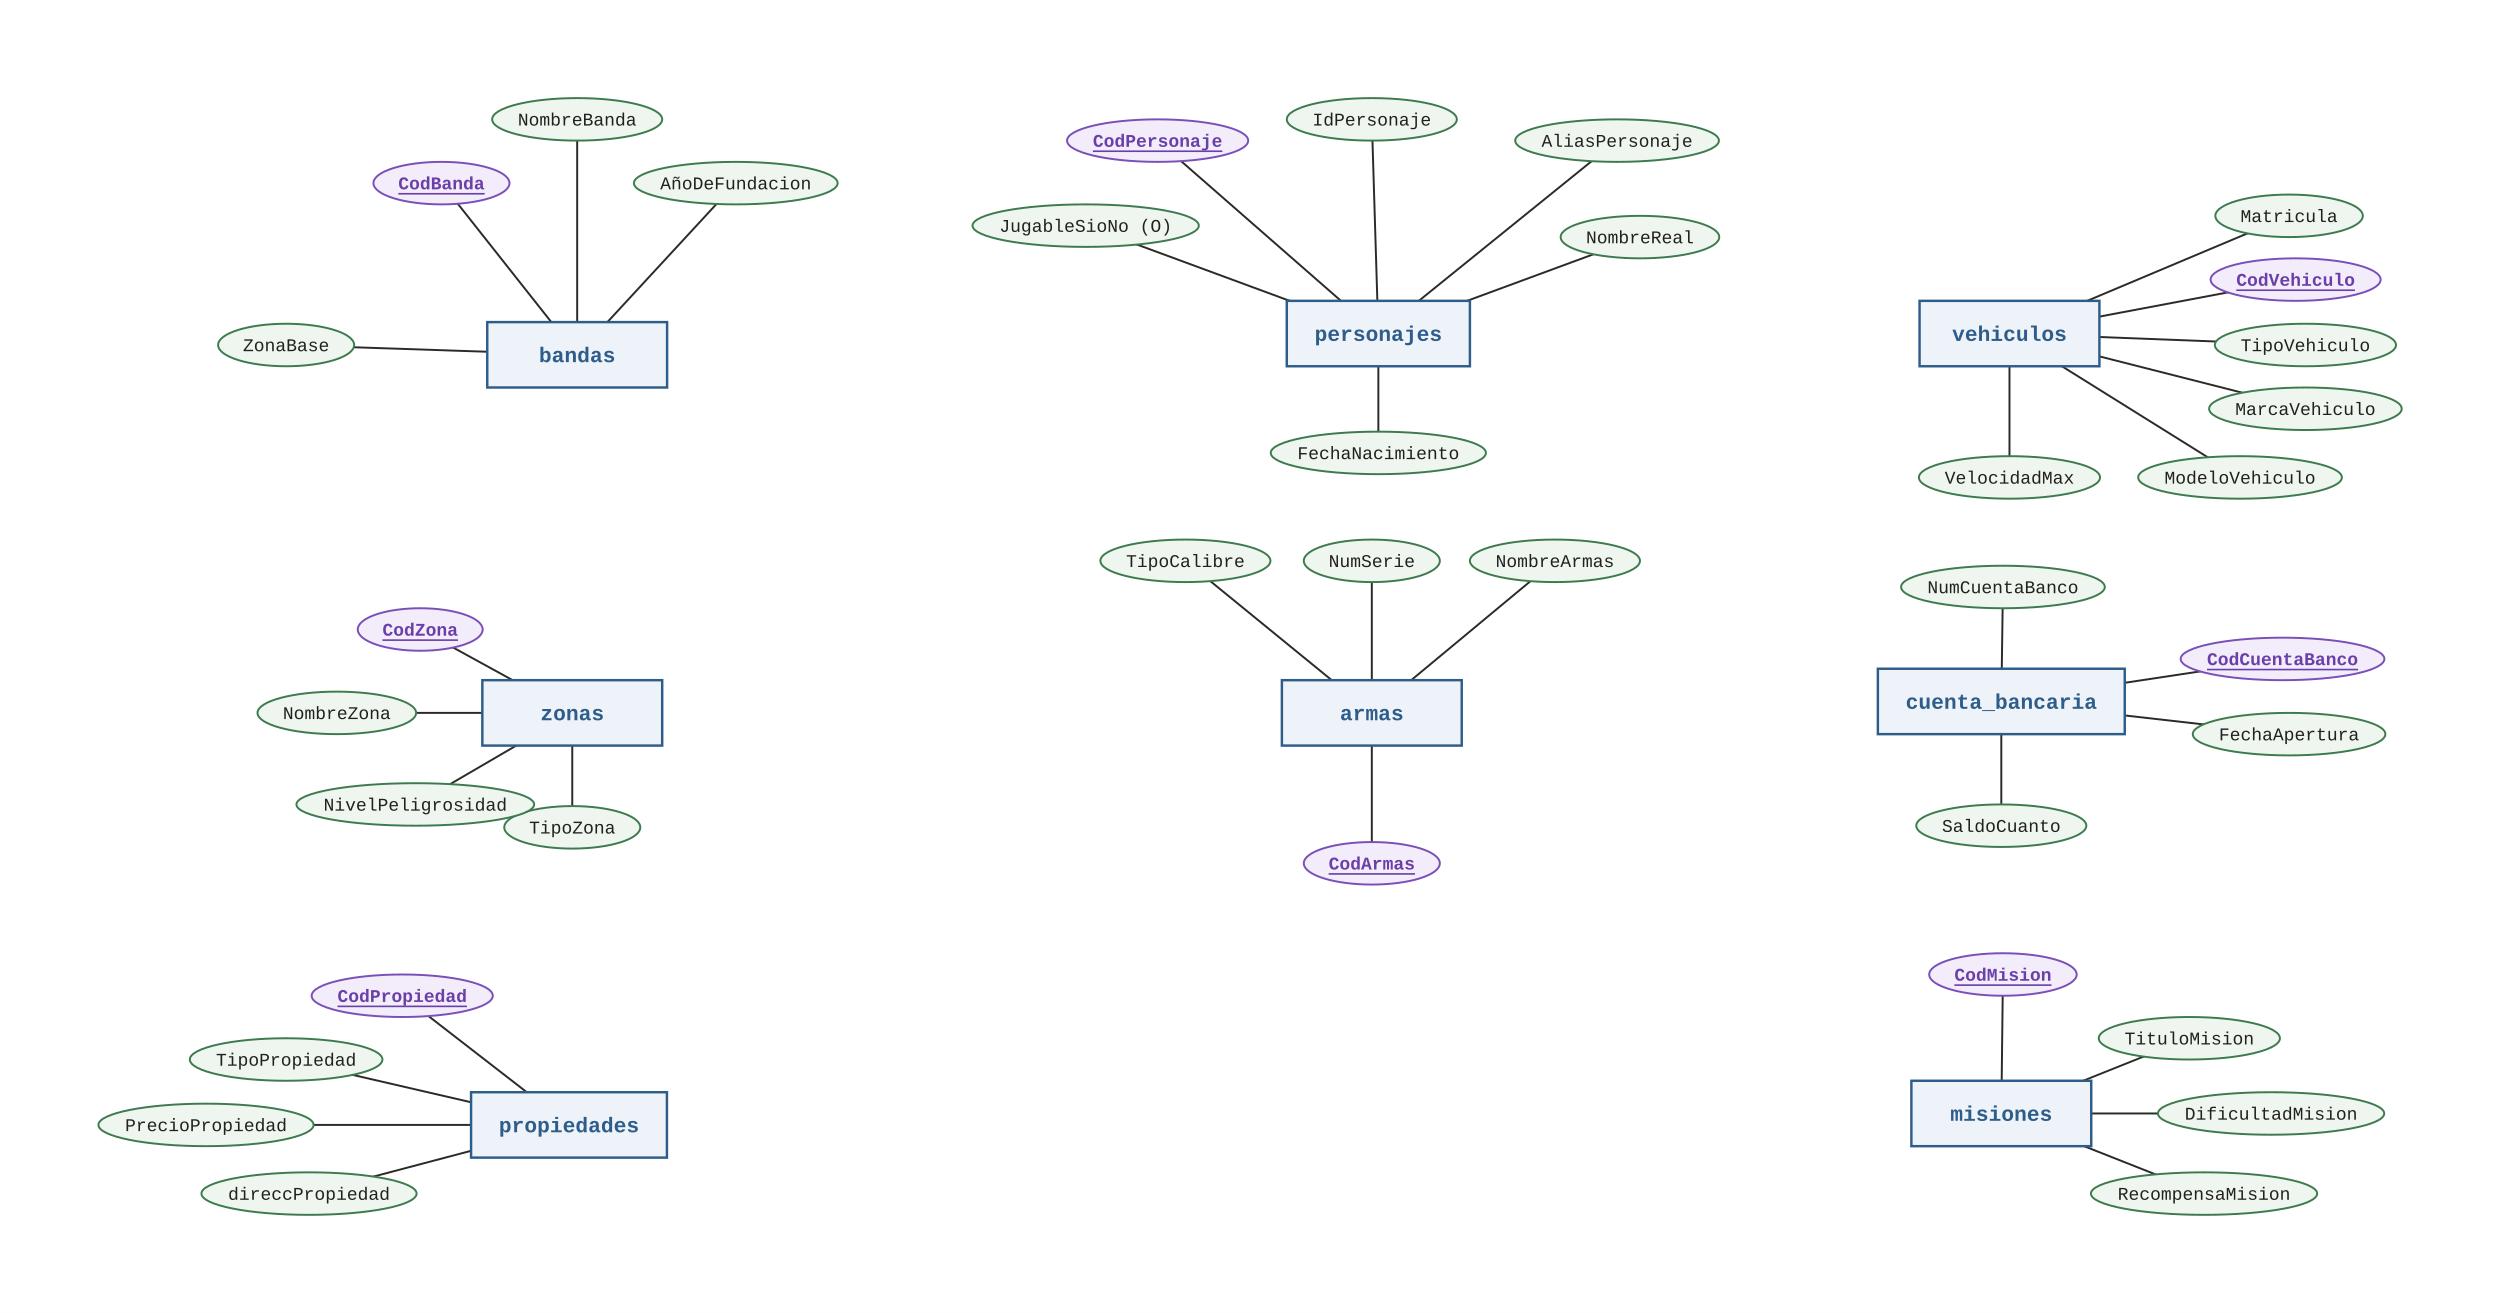
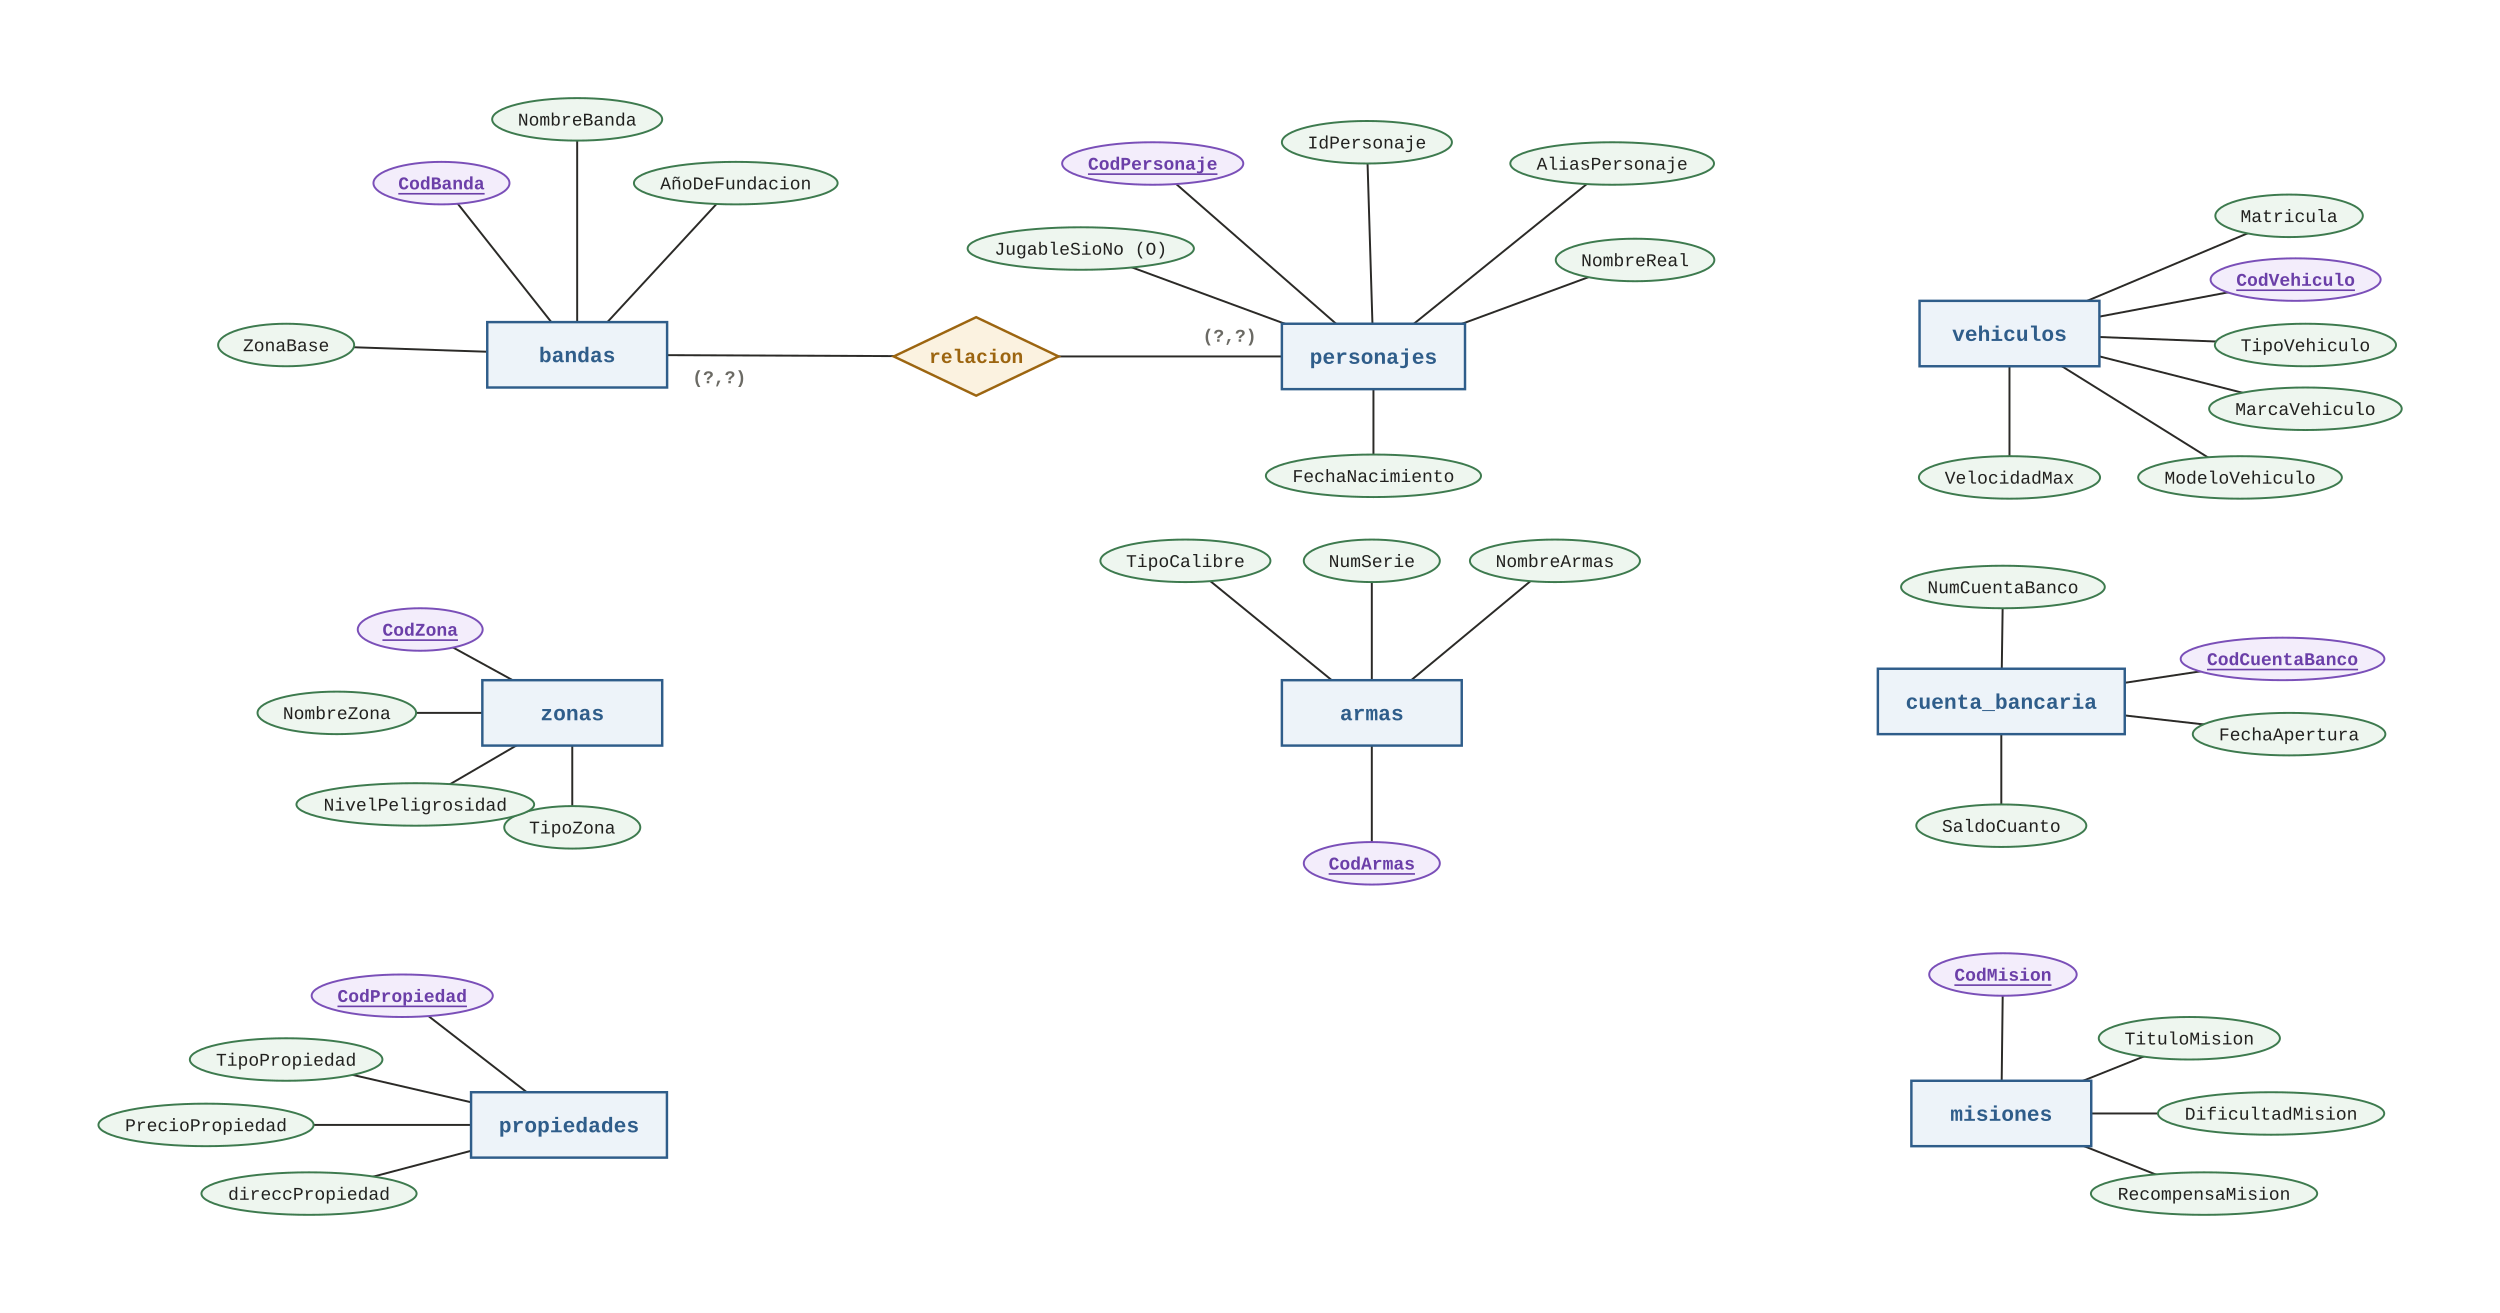
<svg xmlns="http://www.w3.org/2000/svg" viewBox="1673 1562 1529 803" width="1529" height="803">
  <style>.ln{stroke:#2B2A27;stroke-width:1.2}.mk{stroke:#2B2A27;stroke-width:1.5;fill:none}.mo{fill:#FFFFFF;stroke:#2B2A27;stroke-width:1.5}
.ent{fill:#EDF3F9;stroke:#2F5D8A;stroke-width:1.5}.dia{fill:#FBF2E0;stroke:#9C6510;stroke-width:1.5}.att{fill:#EEF6EF;stroke:#3D7A4E;stroke-width:1.2}.att.key{fill:#F3EDFB;stroke:#7A4FB8}.att.dr{stroke-dasharray:4 3}
.ent.in,.dia.in{fill:none}.dup{stroke:#C0362C;stroke-width:2.4}
.tx{fill:#22211F;font:11px Consolas,'JetBrains Mono','Courier New',monospace}.txk{fill:#6B3FA8;font-weight:600}.tb{font:600 13px Consolas,'JetBrains Mono','Courier New',monospace;fill:#2F5D8A}.tr{font:600 12px Consolas,'JetBrains Mono','Courier New',monospace;fill:#9C6510}.tt{font:600 10px Consolas,'JetBrains Mono','Courier New',monospace;fill:#6B6A64}
.ul{stroke:#6B3FA8;stroke-width:1}.ul.p{stroke-dasharray:3 2}.card{font:600 11px Consolas,'JetBrains Mono','Courier New',monospace;fill:#A2441C;paint-order:stroke;stroke:#FFFFFF;stroke-width:4px;stroke-linejoin:round}.cardq{fill:#6B6A64}
.tbox{fill:#FFFFFF;stroke:#A9B2C0;stroke-width:1}.thd{fill:#33557F}.thx{font:600 12.5px Consolas,'JetBrains Mono','Courier New',monospace;fill:#FFFFFF}.cx{font:11.5px Consolas,'JetBrains Mono','Courier New',monospace;fill:#22211F}.cpk{fill:#6B3FA8;font-weight:600}.cfk{fill:#A3304A}.cty{fill:#6B6A64;font-weight:400}.uq{font:600 9px Consolas,'JetBrains Mono','Courier New',monospace;fill:#2A7F8F}
.lk{stroke:#6B6A64;stroke-width:1.4;fill:none}.lk.dash{stroke-dasharray:6 4}.lkm{stroke:#6B6A64;stroke-width:1.5;fill:none}.lko{fill:#FFFFFF;stroke:#6B6A64;stroke-width:1.5}
.ipk{fill:#8E5FD0}.ifk{fill:#B4364E}.icol{fill:#2A7F8F}.inul{fill:none;stroke:#2A7F8F;stroke-width:1.3}
.rbox{fill:#FFFFFF;stroke:#22211F;stroke-width:1.1}.rnm{font:600 12.5px Consolas,'JetBrains Mono','Courier New',monospace;fill:#2F5D8A}.rcol{font:12px Consolas,'JetBrains Mono','Courier New',monospace;fill:#22211F}.rpk{font-weight:700;fill:#6B3FA8}.rfk{fill:#A3304A}.rul{stroke:#6B3FA8;stroke-width:1.1}
.rtag{font:600 9.5px Consolas,'JetBrains Mono','Courier New',monospace;fill:#6B6A64}.rarr{fill:none;stroke:#B4364E;stroke-width:1.1}.rhead{fill:#B4364E}
.ent.hd,.dia.hd{fill:none}.ktag{font:700 9px Consolas,'JetBrains Mono','Courier New',monospace;fill:#6B6A64}.rlab{fill:#FFFFFF;stroke:none;opacity:.92}.dia.assoc{stroke-dasharray:5 3}.ln.lid{stroke-width:2.2}.isal{fill:#9C6510}.skt{fill:#2F5D8A}
.thx.dup{fill:#FFC2BD}.cx.dup,.rnm.dup,.rcol.dup{fill:#C0362C;text-decoration:underline}
.note{stroke-width:1.2}.note-fold{stroke-width:1.2}.nc-y{fill:#FFF4C2;stroke:#D2AE36}.nc-b{fill:#DDEBFA;stroke:#7AA3D6}.nc-g{fill:#DFF2E1;stroke:#7DBB87}.nc-p{fill:#FBE1EC;stroke:#D98AAE}.note-fold{filter:brightness(.93)}.note-tx{font:12px 'Segoe UI',Arial,sans-serif;fill:#2B2A27}</style>
  <rect x="1673" y="1562" width="1529" height="803" fill="#ffffff" />
  <line x1="2023" y1="1998" x2="1930" y2="1947" class="ln" />
  <line x1="2023" y1="1998" x2="1879" y2="1998" class="ln" />
  <line x1="2023" y1="1998" x2="2023" y2="2068" class="ln" />
  <line x1="2023" y1="1998" x2="1927" y2="2054" class="ln" />
-   <line x1="2516" y1="1766" x2="2512" y2="1635" class="ln" />
-   <line x1="2516" y1="1766" x2="2662" y2="1648" class="ln" />
-   <line x1="2516" y1="1766" x2="2676" y2="1707" class="ln" />
-   <line x1="2516" y1="1766" x2="2516" y2="1839" class="ln" />
-   <line x1="2516" y1="1766" x2="2337" y2="1700" class="ln" />
+   <line x1="2513" y1="1780" x2="2509" y2="1649" class="ln" />
+   <line x1="2513" y1="1780" x2="2659" y2="1662" class="ln" />
+   <line x1="2513" y1="1780" x2="2673" y2="1721" class="ln" />
+   <line x1="2513" y1="1780" x2="2513" y2="1853" class="ln" />
+   <line x1="2513" y1="1780" x2="2334" y2="1714" class="ln" />
  <line x1="2026" y1="1779" x2="1943" y2="1674" class="ln" />
  <line x1="2026" y1="1779" x2="2026" y2="1635" class="ln" />
  <line x1="2026" y1="1779" x2="2123" y2="1674" class="ln" />
  <line x1="2026" y1="1779" x2="1848" y2="1773" class="ln" />
  <line x1="2902" y1="1766" x2="3073" y2="1694" class="ln" />
  <line x1="2902" y1="1766" x2="3077" y2="1733" class="ln" />
-   <line x1="2516" y1="1766" x2="2381" y2="1648" class="ln" />
+   <line x1="2513" y1="1780" x2="2378" y2="1662" class="ln" />
  <line x1="2902" y1="1766" x2="3083" y2="1812" class="ln" />
  <line x1="2902" y1="1766" x2="3043" y2="1854" class="ln" />
  <line x1="2902" y1="1766" x2="3083" y2="1773" class="ln" />
  <line x1="2512" y1="1998" x2="2512" y2="1905" class="ln" />
  <line x1="2512" y1="1998" x2="2624" y2="1905" class="ln" />
  <line x1="2512" y1="1998" x2="2398" y2="1905" class="ln" />
  <line x1="2512" y1="1998" x2="2512" y2="2090" class="ln" />
  <line x1="2897" y1="1991" x2="2898" y2="1921" class="ln" />
  <line x1="2897" y1="1991" x2="3069" y2="1965" class="ln" />
  <line x1="2897" y1="1991" x2="3073" y2="2011" class="ln" />
  <line x1="2897" y1="1991" x2="2897" y2="2067" class="ln" />
  <line x1="2897" y1="2243" x2="2898" y2="2158" class="ln" />
  <line x1="2897" y1="2243" x2="3012" y2="2197" class="ln" />
  <line x1="2897" y1="2243" x2="3062" y2="2243" class="ln" />
  <line x1="2897" y1="2243" x2="3021" y2="2292" class="ln" />
  <line x1="2021" y1="2250" x2="1919" y2="2171" class="ln" />
  <line x1="2021" y1="2250" x2="1848" y2="2210" class="ln" />
  <line x1="2021" y1="2250" x2="1862" y2="2292" class="ln" />
  <line x1="2021" y1="2250" x2="1799" y2="2250" class="ln" />
  <line x1="2902" y1="1766" x2="2902" y2="1854" class="ln" />
+   <line x1="2270" y1="1780" x2="2513" y2="1780" class="ln" />
+   <line x1="2270" y1="1780" x2="2026" y2="1779" class="ln" />
  <g class="node" data-id="nmwmhqvag3xdsrz">
    <rect x="1968" y="1978" width="110" height="40" class="ent" />
    <text x="2023" y="2002.5" text-anchor="middle" class="tb">zonas</text>
  </g>
  <g class="node" data-id="nmwmhrrtz46f440">
    <ellipse cx="1930" cy="1947" rx="38.2" ry="13" class="att key" />
    <text x="1930" y="1950.8" text-anchor="middle" class="tx txk">CodZona</text>
    <line x1="1906.9" y1="1953.5" x2="1953.1" y2="1953.5" class="ul" />
  </g>
  <g class="node" data-id="nmwmhs1pz4838rc">
    <ellipse cx="1879" cy="1998" rx="48.5" ry="13" class="att" />
    <text x="1879" y="2001.8" text-anchor="middle" class="tx">NombreZona</text>
  </g>
  <g class="node" data-id="nmwmhse6k4avtgo">
    <ellipse cx="2023" cy="2068" rx="41.6" ry="13" class="att" />
    <text x="2023" y="2071.8" text-anchor="middle" class="tx">TipoZona</text>
  </g>
  <g class="node" data-id="nmwmhsl8x4cs0xw">
    <ellipse cx="1927" cy="2054" rx="72.7" ry="13" class="att" />
    <text x="1927" y="2057.8" text-anchor="middle" class="tx">NivelPeligrosidad</text>
  </g>
  <g class="node" data-id="nmwmhtg534eof8d">
-     <rect x="2460" y="1746" width="112" height="40" class="ent" />
-     <text x="2516" y="1770.5" text-anchor="middle" class="tb">personajes</text>
+     <rect x="2457" y="1760" width="112" height="40" class="ent" />
+     <text x="2513" y="1784.5" text-anchor="middle" class="tb">personajes</text>
  </g>
  <g class="node" data-id="nmwmhtvoe4fcd3s">
-     <ellipse cx="2512" cy="1635" rx="52" ry="13" class="att" />
-     <text x="2512" y="1638.8" text-anchor="middle" class="tx">IdPersonaje</text>
+     <ellipse cx="2509" cy="1649" rx="52" ry="13" class="att" />
+     <text x="2509" y="1652.8" text-anchor="middle" class="tx">IdPersonaje</text>
  </g>
  <g class="node" data-id="nmwmhtzp54hasp6">
-     <ellipse cx="2662" cy="1648" rx="62.3" ry="13" class="att" />
-     <text x="2662" y="1651.8" text-anchor="middle" class="tx">AliasPersonaje</text>
+     <ellipse cx="2659" cy="1662" rx="62.3" ry="13" class="att" />
+     <text x="2659" y="1665.8" text-anchor="middle" class="tx">AliasPersonaje</text>
  </g>
  <g class="node" data-id="nmwmhu9s44jnxp9">
-     <ellipse cx="2676" cy="1707" rx="48.5" ry="13" class="att" />
-     <text x="2676" y="1710.8" text-anchor="middle" class="tx">NombreReal</text>
+     <ellipse cx="2673" cy="1721" rx="48.5" ry="13" class="att" />
+     <text x="2673" y="1724.8" text-anchor="middle" class="tx">NombreReal</text>
  </g>
  <g class="node" data-id="nmwmhvhij4l5lyf">
-     <ellipse cx="2516" cy="1839" rx="65.8" ry="13" class="att" />
-     <text x="2516" y="1842.8" text-anchor="middle" class="tx">FechaNacimiento</text>
+     <ellipse cx="2513" cy="1853" rx="65.8" ry="13" class="att" />
+     <text x="2513" y="1856.8" text-anchor="middle" class="tx">FechaNacimiento</text>
  </g>
  <g class="node" data-id="nmwmhw2st4nqzpn">
-     <ellipse cx="2337" cy="1700" rx="69.2" ry="13" class="att" />
-     <text x="2337" y="1703.8" text-anchor="middle" class="tx">JugableSioNo (O)</text>
+     <ellipse cx="2334" cy="1714" rx="69.2" ry="13" class="att" />
+     <text x="2334" y="1717.8" text-anchor="middle" class="tx">JugableSioNo (O)</text>
  </g>
  <g class="node" data-id="nmwmhxjzb4pf9rv">
    <rect x="1971" y="1759" width="110" height="40" class="ent" />
    <text x="2026" y="1783.5" text-anchor="middle" class="tb">bandas</text>
  </g>
  <g class="node" data-id="nmwmhxsy74qo5d7">
    <ellipse cx="1943" cy="1674" rx="41.6" ry="13" class="att key" />
    <text x="1943" y="1677.8" text-anchor="middle" class="tx txk">CodBanda</text>
    <line x1="1916.6" y1="1680.5" x2="1969.4" y2="1680.5" class="ul" />
  </g>
  <g class="node" data-id="nmwmhy7ny4s7mmz">
    <ellipse cx="2026" cy="1635" rx="52" ry="13" class="att" />
    <text x="2026" y="1638.8" text-anchor="middle" class="tx">NombreBanda</text>
  </g>
  <g class="node" data-id="nmwmhzwdd4umxmz">
    <ellipse cx="2123" cy="1674" rx="62.3" ry="13" class="att" />
    <text x="2123" y="1677.8" text-anchor="middle" class="tx">AñoDeFundacion</text>
  </g>
  <g class="node" data-id="nmwmi0gy84w97ze">
    <ellipse cx="1848" cy="1773" rx="41.6" ry="13" class="att" />
    <text x="1848" y="1776.8" text-anchor="middle" class="tx">ZonaBase</text>
  </g>
  <g class="node" data-id="nmwmi2cq74yrbnu">
    <rect x="2847" y="1746" width="110" height="40" class="ent" />
    <text x="2902" y="1770.5" text-anchor="middle" class="tb">vehiculos</text>
  </g>
  <g class="node" data-id="nmwmi2nv34ztt1i">
    <ellipse cx="3073" cy="1694" rx="45.1" ry="13" class="att" />
    <text x="3073" y="1697.8" text-anchor="middle" class="tx">Matricula</text>
  </g>
  <g class="node" data-id="nmwmi3kmf51jxje">
    <ellipse cx="3077" cy="1733" rx="52" ry="13" class="att key" />
    <text x="3077" y="1736.8" text-anchor="middle" class="tx txk">CodVehiculo</text>
    <line x1="3040.7" y1="1739.5" x2="3113.3" y2="1739.5" class="ul" />
  </g>
  <g class="node" data-id="nmwmi402d53smqh">
-     <ellipse cx="2381" cy="1648" rx="55.4" ry="13" class="att key" />
-     <text x="2381" y="1651.8" text-anchor="middle" class="tx txk">CodPersonaje</text>
-     <line x1="2341.4" y1="1654.5" x2="2420.6" y2="1654.5" class="ul" />
+     <ellipse cx="2378" cy="1662" rx="55.4" ry="13" class="att key" />
+     <text x="2378" y="1665.8" text-anchor="middle" class="tx txk">CodPersonaje</text>
+     <line x1="2338.4" y1="1668.5" x2="2417.6" y2="1668.5" class="ul" />
  </g>
  <g class="node" data-id="nmwmi4m2t551h8a">
    <ellipse cx="3083" cy="1812" rx="58.9" ry="13" class="att" />
    <text x="3083" y="1815.8" text-anchor="middle" class="tx">MarcaVehiculo</text>
  </g>
  <g class="node" data-id="nmwmi5d3357tlys">
    <ellipse cx="3043" cy="1854" rx="62.3" ry="13" class="att" />
    <text x="3043" y="1857.8" text-anchor="middle" class="tx">ModeloVehiculo</text>
  </g>
  <g class="node" data-id="nmwmi6y4t590tg7">
    <ellipse cx="3083" cy="1773" rx="55.4" ry="13" class="att" />
    <text x="3083" y="1776.8" text-anchor="middle" class="tx">TipoVehiculo</text>
  </g>
  <g class="node" data-id="nmwmia2g75bo3id">
    <rect x="2457" y="1978" width="110" height="40" class="ent" />
    <text x="2512" y="2002.5" text-anchor="middle" class="tb">armas</text>
  </g>
  <g class="node" data-id="nmwmia8na5ce6x1">
    <ellipse cx="2512" cy="1905" rx="41.6" ry="13" class="att" />
    <text x="2512" y="1908.8" text-anchor="middle" class="tx">NumSerie</text>
  </g>
  <g class="node" data-id="nmwmiasoj5eu1sq">
    <ellipse cx="2624" cy="1905" rx="52" ry="13" class="att" />
    <text x="2624" y="1908.8" text-anchor="middle" class="tx">NombreArmas</text>
  </g>
  <g class="node" data-id="nmwmic04b5gq8px">
    <ellipse cx="2398" cy="1905" rx="52" ry="13" class="att" />
    <text x="2398" y="1908.8" text-anchor="middle" class="tx">TipoCalibre</text>
  </g>
  <g class="node" data-id="nmwmie3675k2tdn">
    <ellipse cx="2512" cy="2090" rx="41.6" ry="13" class="att key" />
    <text x="2512" y="2093.8" text-anchor="middle" class="tx txk">CodArmas</text>
    <line x1="2485.6" y1="2096.5" x2="2538.4" y2="2096.5" class="ul" />
  </g>
  <g class="node" data-id="nmwmieuhb5myfep">
    <rect x="2821.5" y="1971" width="151" height="40" class="ent" />
    <text x="2897" y="1995.5" text-anchor="middle" class="tb">cuenta_bancaria</text>
  </g>
  <g class="node" data-id="nmwmifxlj5nexyy">
    <ellipse cx="2898" cy="1921" rx="62.3" ry="13" class="att" />
    <text x="2898" y="1924.8" text-anchor="middle" class="tx">NumCuentaBanco</text>
  </g>
  <g class="node" data-id="nmwmih6ur5pqn8f">
    <ellipse cx="3069" cy="1965" rx="62.3" ry="13" class="att key" />
    <text x="3069" y="1968.8" text-anchor="middle" class="tx txk">CodCuentaBanco</text>
    <line x1="3022.8" y1="1971.5" x2="3115.2" y2="1971.5" class="ul" />
  </g>
  <g class="node" data-id="nmwmih70n5rkz42">
    <ellipse cx="3073" cy="2011" rx="58.9" ry="13" class="att" />
    <text x="3073" y="2014.8" text-anchor="middle" class="tx">FechaApertura</text>
  </g>
  <g class="node" data-id="nmwmilzss5tyocj">
    <ellipse cx="2897" cy="2067" rx="52" ry="13" class="att" />
    <text x="2897" y="2070.8" text-anchor="middle" class="tx">SaldoCuanto</text>
  </g>
  <g class="node" data-id="nmwmio5i75v8jmj">
    <rect x="2842" y="2223" width="110" height="40" class="ent" />
    <text x="2897" y="2247.5" text-anchor="middle" class="tb">misiones</text>
  </g>
  <g class="node" data-id="nmwmiow465w8po8">
    <ellipse cx="2898" cy="2158" rx="45.1" ry="13" class="att key" />
    <text x="2898" y="2161.8" text-anchor="middle" class="tx txk">CodMision</text>
    <line x1="2868.3" y1="2164.5" x2="2927.7" y2="2164.5" class="ul" />
  </g>
  <g class="node" data-id="nmwmir5ci5yhlv1">
    <ellipse cx="3012" cy="2197" rx="55.4" ry="13" class="att" />
    <text x="3012" y="2200.8" text-anchor="middle" class="tx">TituloMision</text>
  </g>
  <g class="node" data-id="nmwmirrxe60nf3k">
    <ellipse cx="3062" cy="2243" rx="69.2" ry="13" class="att" />
    <text x="3062" y="2246.8" text-anchor="middle" class="tx">DificultadMision</text>
  </g>
  <g class="node" data-id="nmwmisx1w62qcp3">
    <ellipse cx="3021" cy="2292" rx="69.2" ry="13" class="att" />
    <text x="3021" y="2295.8" text-anchor="middle" class="tx">RecompensaMision</text>
  </g>
  <g class="node" data-id="nmwmiwxrr6474jo">
    <rect x="1961.1" y="2230" width="119.8" height="40" class="ent" />
    <text x="2021" y="2254.5" text-anchor="middle" class="tb">propiedades</text>
  </g>
  <g class="node" data-id="nmwmj46ri65fsi7">
    <ellipse cx="1919" cy="2171" rx="55.4" ry="13" class="att key" />
    <text x="1919" y="2174.8" text-anchor="middle" class="tx txk">CodPropiedad</text>
    <line x1="1879.4" y1="2177.5" x2="1958.6" y2="2177.5" class="ul" />
  </g>
  <g class="node" data-id="nmwmj4fdq67bwgb">
    <ellipse cx="1848" cy="2210" rx="58.9" ry="13" class="att" />
    <text x="1848" y="2213.8" text-anchor="middle" class="tx">TipoPropiedad</text>
  </g>
  <g class="node" data-id="nmwmj5cyw692ayh">
    <ellipse cx="1862" cy="2292" rx="65.8" ry="13" class="att" />
    <text x="1862" y="2295.8" text-anchor="middle" class="tx">direccPropiedad</text>
  </g>
  <g class="node" data-id="nmwmj8ovs6bwnpc">
    <ellipse cx="1799" cy="2250" rx="65.8" ry="13" class="att" />
    <text x="1799" y="2253.8" text-anchor="middle" class="tx">PrecioPropiedad</text>
  </g>
  <g class="node" data-id="nmwmjht0x6dnj06">
    <ellipse cx="2902" cy="1854" rx="55.4" ry="13" class="att" />
    <text x="2902" y="1857.8" text-anchor="middle" class="tx">VelocidadMax</text>
  </g>
+   <g class="node" data-id="nmwmjmfhi6frj9i">
+     <polygon points="2270,1756 2320.4,1780 2270,1804 2219.6,1780" class="dia" />
+     <text x="2270" y="1784" text-anchor="middle" class="tr">relacion</text>
+   </g>
+   <text x="2425" y="1771" text-anchor="middle" class="card cardq">(?,?)</text>
+   <text x="2112.9" y="1796.4" text-anchor="middle" class="card cardq">(?,?)</text>
</svg>
